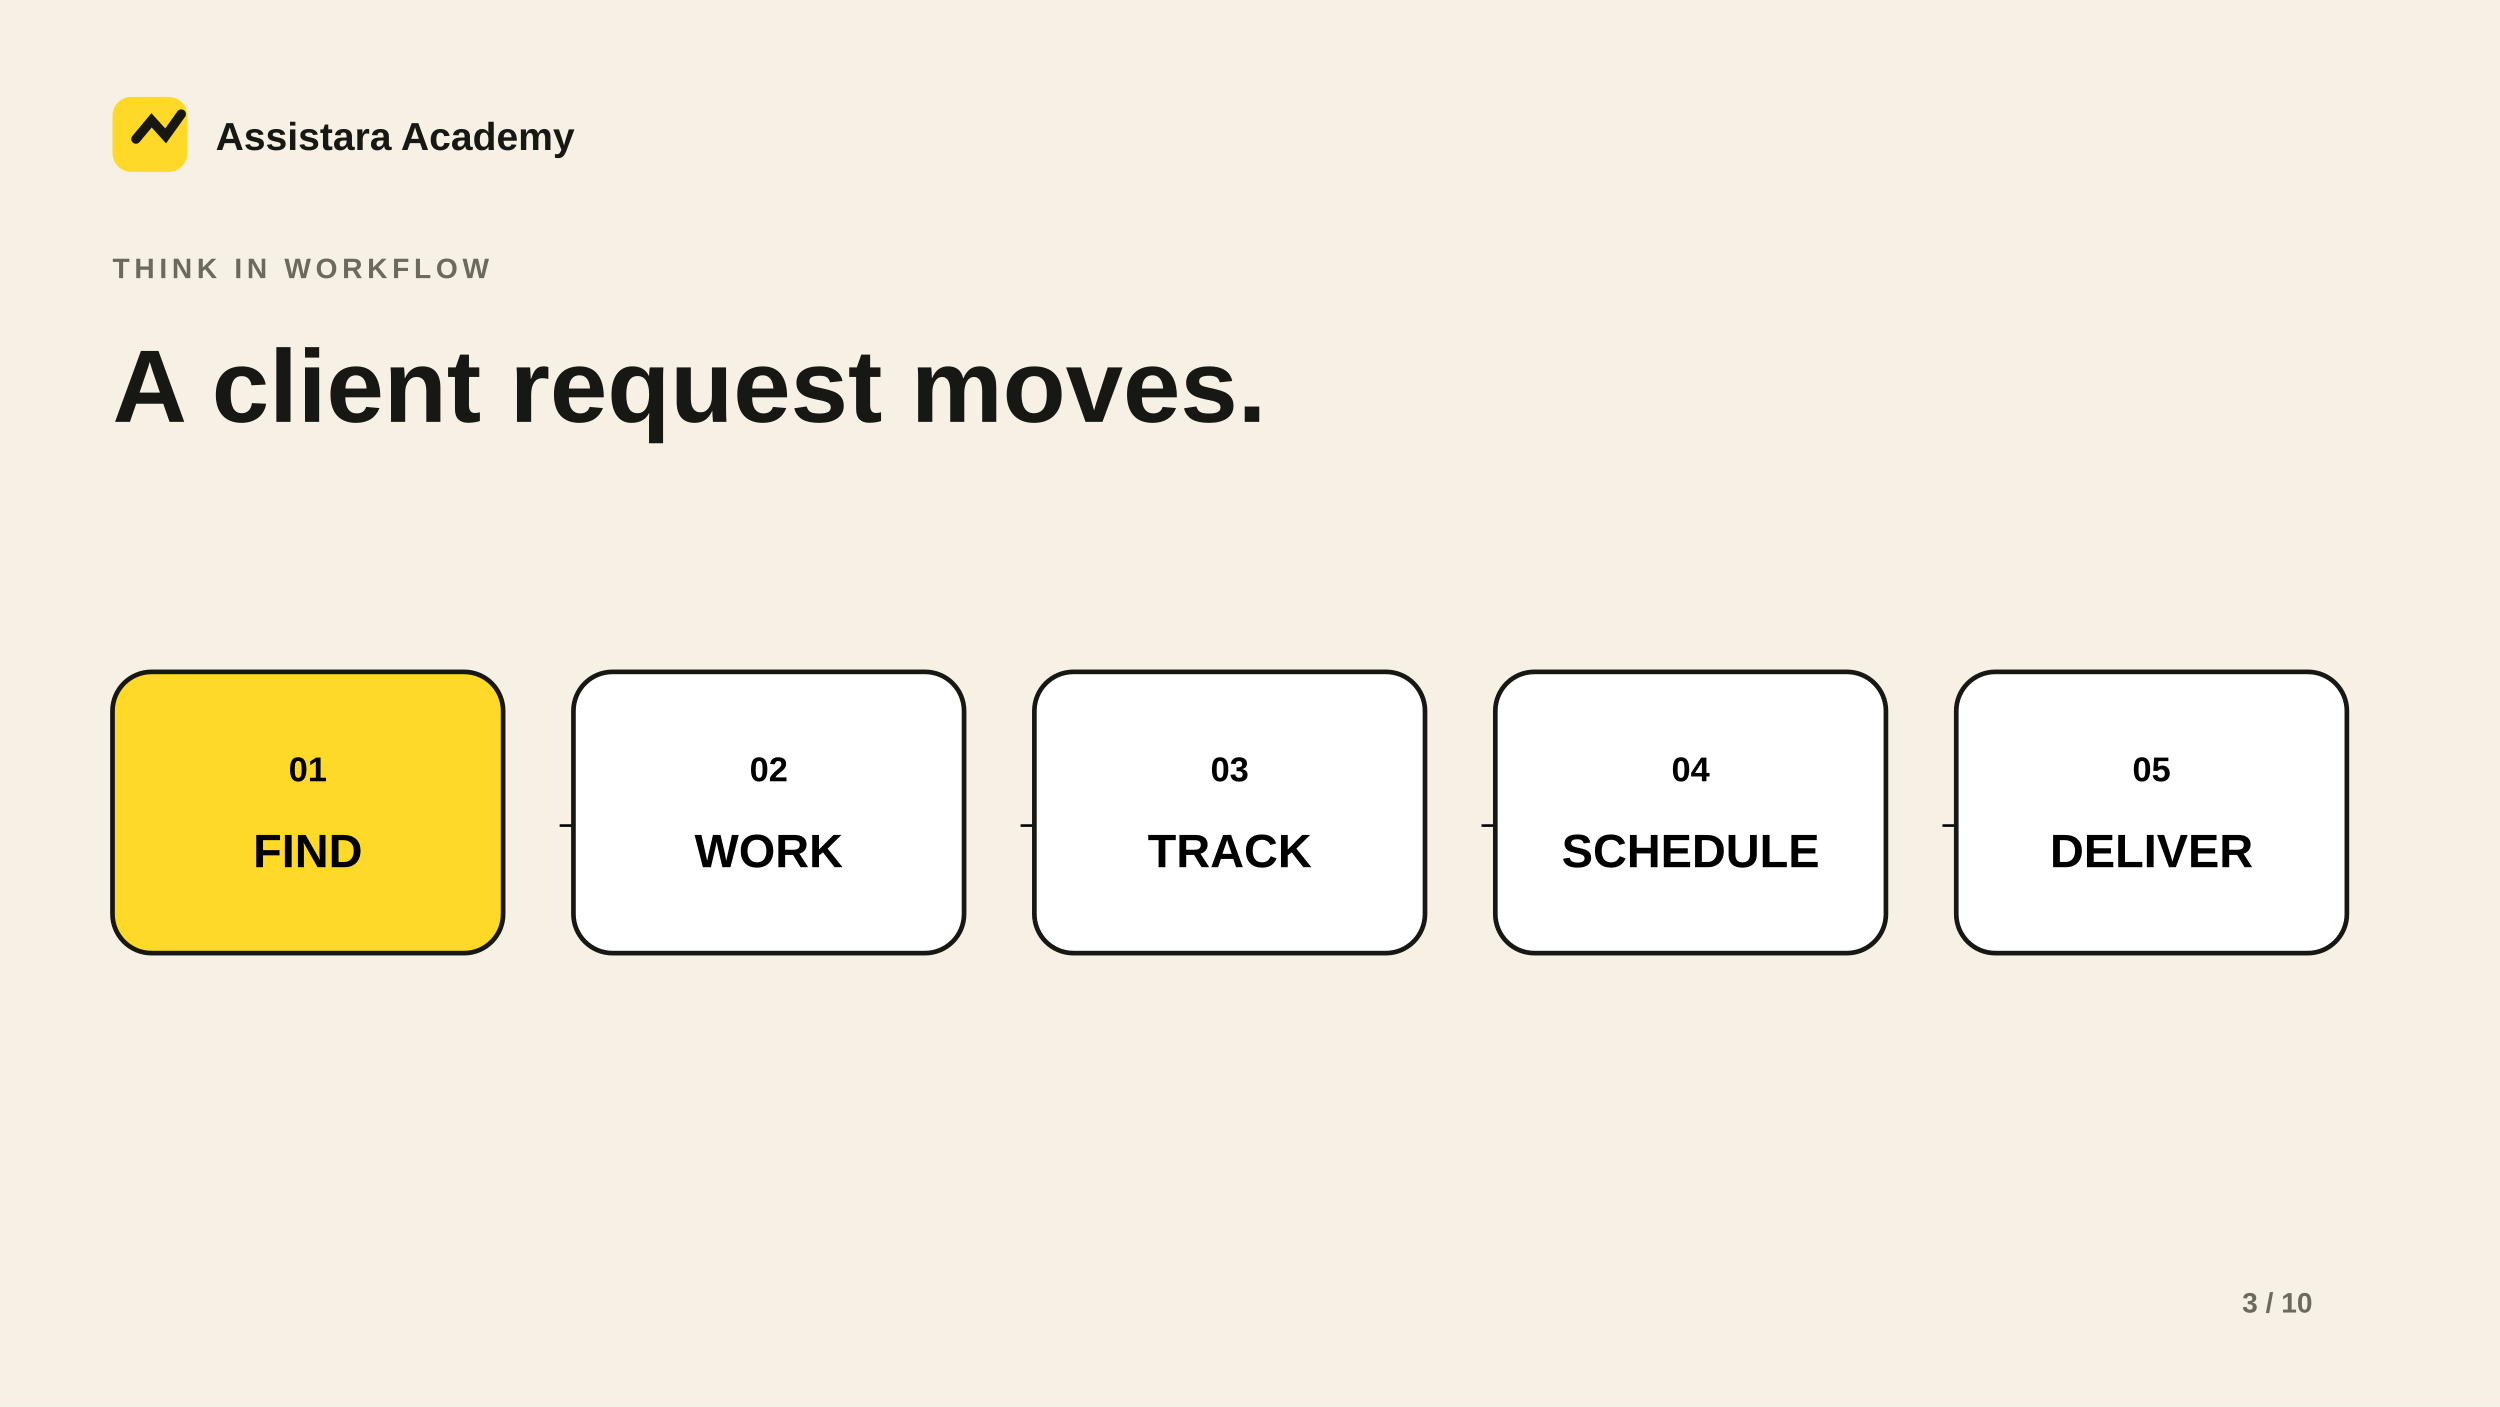
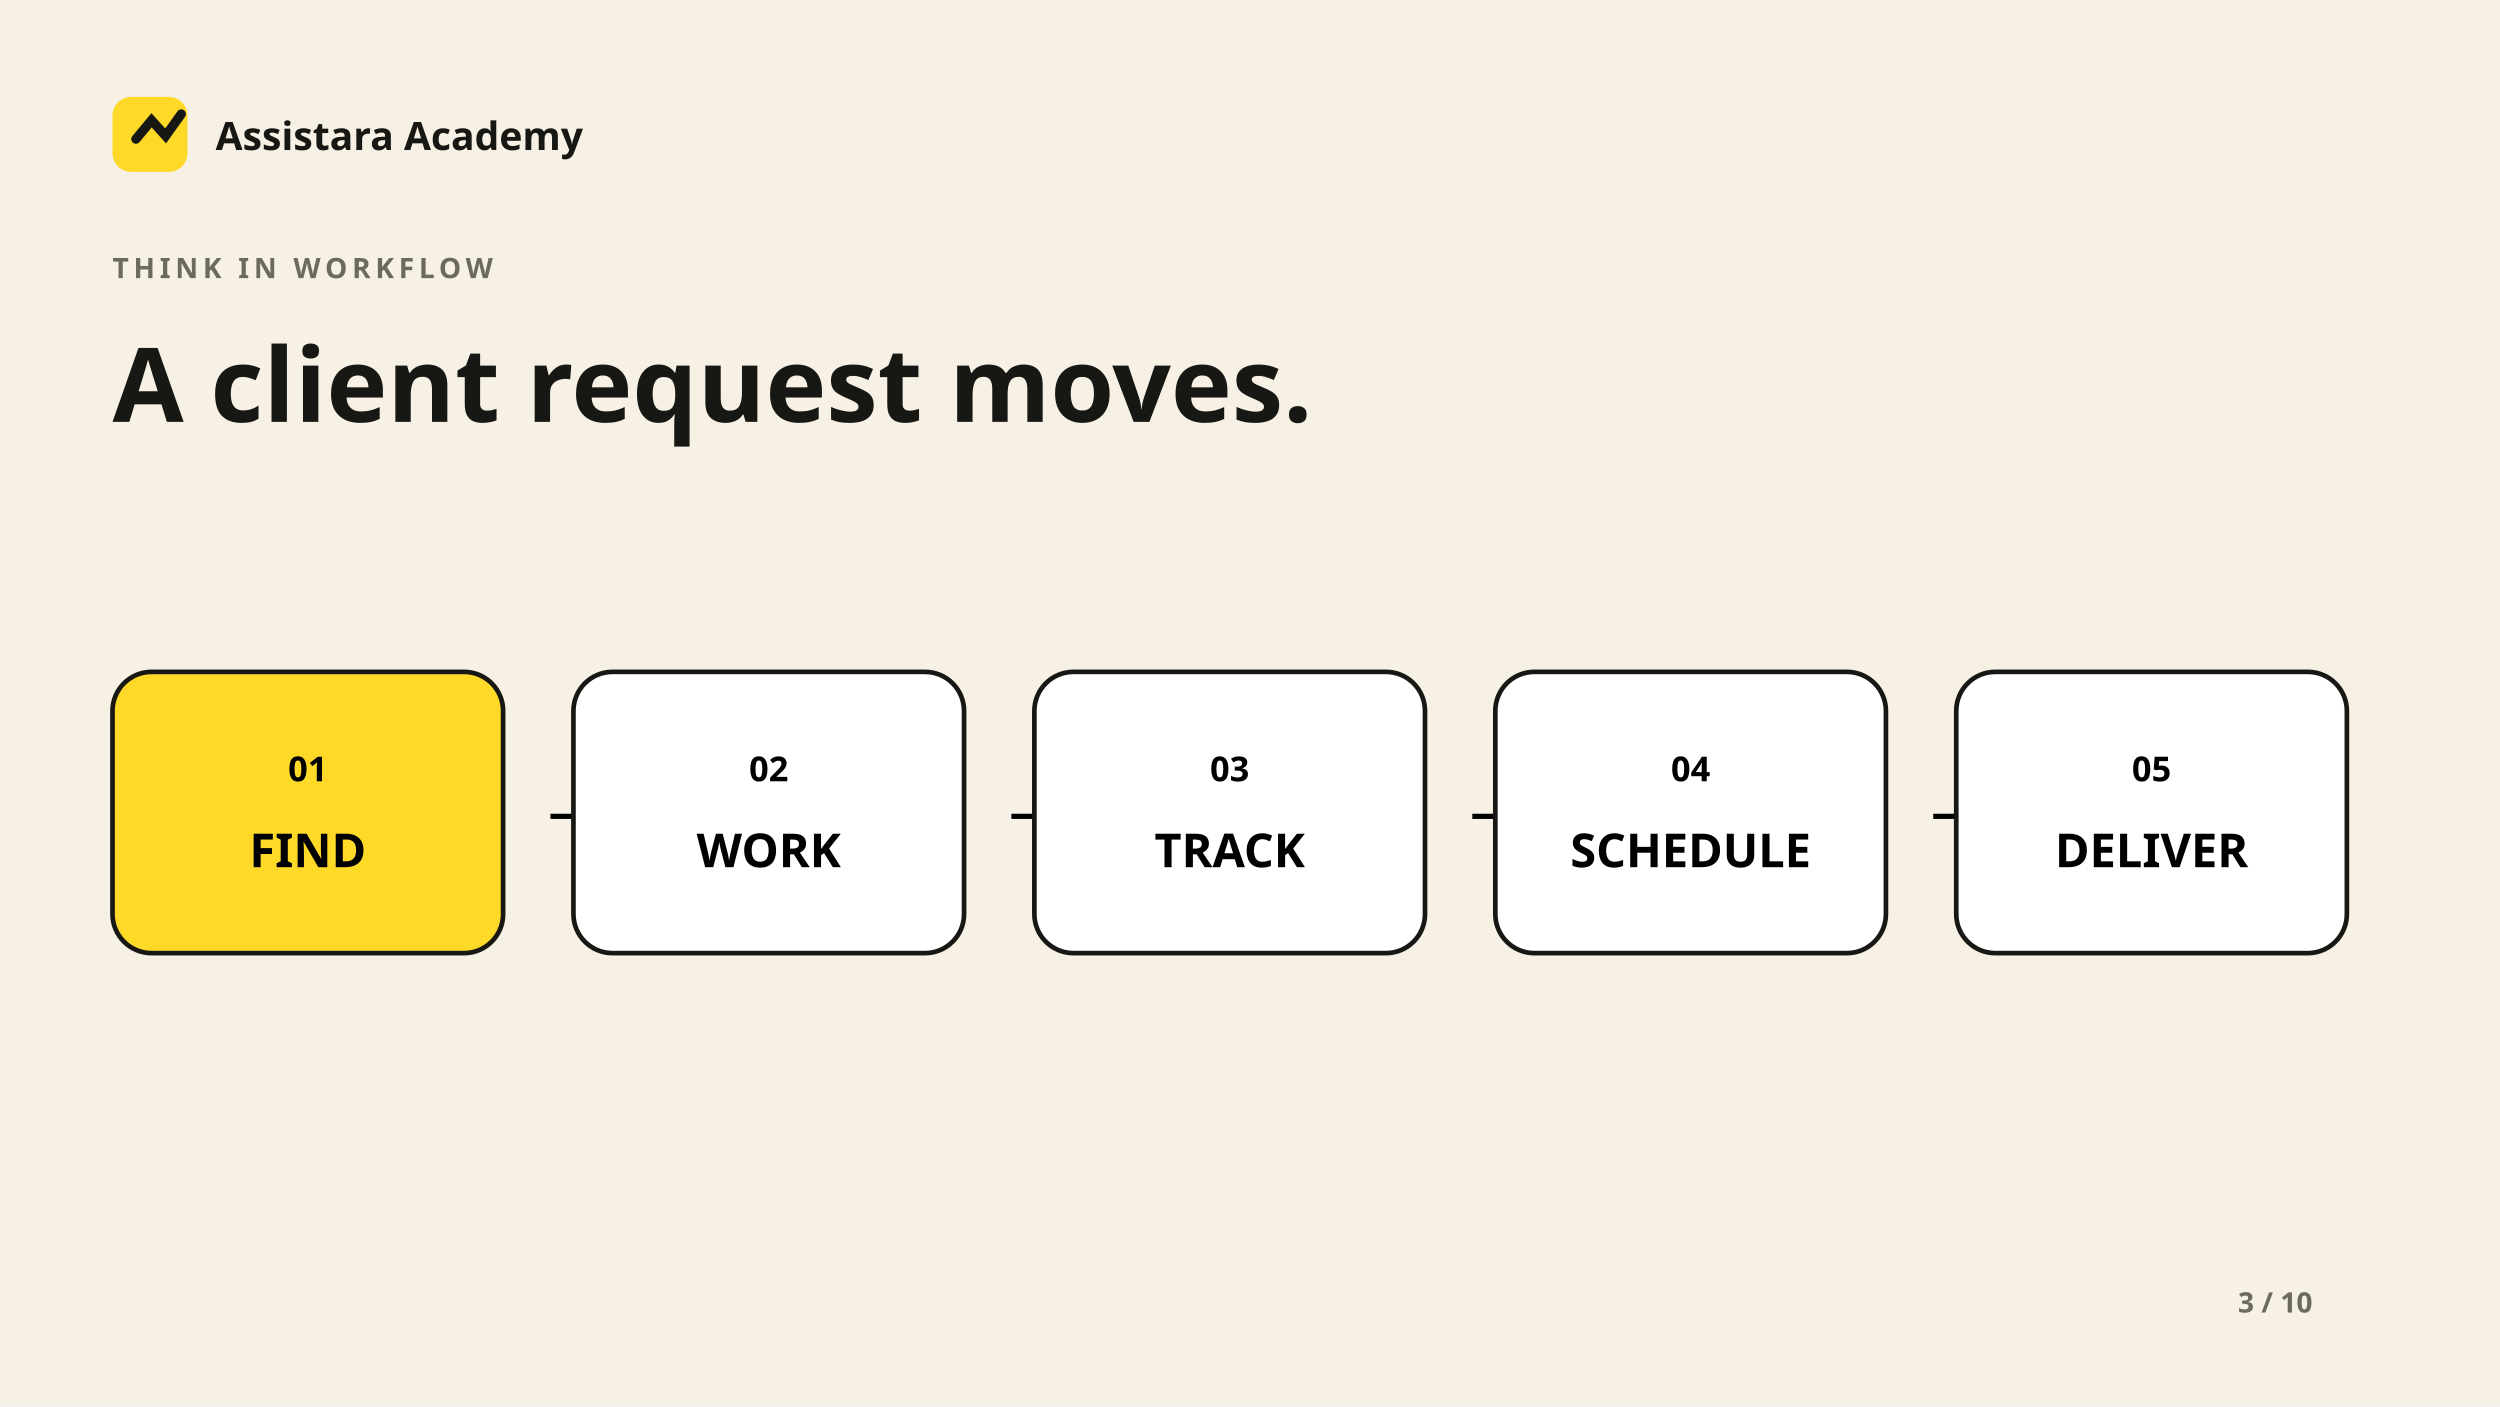
<svg xmlns="http://www.w3.org/2000/svg" width="1600" height="900" viewBox="0 0 1600 900">
  <rect width="1600" height="900" fill="#F7F1E5" />
  <rect x="72" y="62" width="48" height="48" rx="12" fill="#FFD928" />
  <path d="M87 89l10-12 9 10 10-14" fill="none" stroke="#171713" stroke-width="6" stroke-linecap="round" />
-   <text x="138" y="96" font-family="Manrope,Arial" font-size="25" font-weight="800" fill="#171713">Assistara Academy</text>
-   <text x="72" y="178" font-family="Manrope,Arial" font-size="18" font-weight="800" letter-spacing="3" fill="#6C695F">THINK IN WORKFLOW</text>
-   <text x="72" y="270" font-family="Manrope,Arial" font-size="66" font-weight="800" fill="#171713">A client request moves.</text>
+   <text x="138" y="96" font-family="Manrope,sans-serif" font-size="25" font-weight="800" fill="#171713">Assistara Academy</text>
+   <text x="72" y="178" font-family="Manrope,sans-serif" font-size="18" font-weight="800" letter-spacing="3" fill="#6C695F">THINK IN WORKFLOW</text>
+   <text x="72" y="270" font-family="Manrope,sans-serif" font-size="66" font-weight="800" fill="#171713">A client request moves.</text>
  <g>
    <rect x="72" y="430" width="250" height="180" rx="25" fill="#FFD928" stroke="#171713" stroke-width="3" />
-     <text x="197" y="500" text-anchor="middle" font-family="Manrope,Arial" font-size="22" font-weight="800">01</text>
-     <text x="197" y="555" text-anchor="middle" font-family="Manrope,Arial" font-size="30" font-weight="800">FIND</text>
-     <text x="350" y="535" font-family="Arial" font-size="40">→</text>
+     <text x="197" y="500" text-anchor="middle" font-family="Manrope,sans-serif" font-size="22" font-weight="800">01</text>
+     <text x="197" y="555" text-anchor="middle" font-family="Manrope,sans-serif" font-size="30" font-weight="800">FIND</text>
+     <text x="350" y="535" font-family="Manrope,sans-serif" font-size="40">→</text>
    <rect x="367" y="430" width="250" height="180" rx="25" fill="#fff" stroke="#171713" stroke-width="3" />
-     <text x="492" y="500" text-anchor="middle" font-family="Manrope,Arial" font-size="22" font-weight="800">02</text>
-     <text x="492" y="555" text-anchor="middle" font-family="Manrope,Arial" font-size="30" font-weight="800">WORK</text>
-     <text x="645" y="535" font-family="Arial" font-size="40">→</text>
+     <text x="492" y="500" text-anchor="middle" font-family="Manrope,sans-serif" font-size="22" font-weight="800">02</text>
+     <text x="492" y="555" text-anchor="middle" font-family="Manrope,sans-serif" font-size="30" font-weight="800">WORK</text>
+     <text x="645" y="535" font-family="Manrope,sans-serif" font-size="40">→</text>
    <rect x="662" y="430" width="250" height="180" rx="25" fill="#fff" stroke="#171713" stroke-width="3" />
-     <text x="787" y="500" text-anchor="middle" font-family="Manrope,Arial" font-size="22" font-weight="800">03</text>
-     <text x="787" y="555" text-anchor="middle" font-family="Manrope,Arial" font-size="30" font-weight="800">TRACK</text>
-     <text x="940" y="535" font-family="Arial" font-size="40">→</text>
+     <text x="787" y="500" text-anchor="middle" font-family="Manrope,sans-serif" font-size="22" font-weight="800">03</text>
+     <text x="787" y="555" text-anchor="middle" font-family="Manrope,sans-serif" font-size="30" font-weight="800">TRACK</text>
+     <text x="940" y="535" font-family="Manrope,sans-serif" font-size="40">→</text>
    <rect x="957" y="430" width="250" height="180" rx="25" fill="#fff" stroke="#171713" stroke-width="3" />
-     <text x="1082" y="500" text-anchor="middle" font-family="Manrope,Arial" font-size="22" font-weight="800">04</text>
-     <text x="1082" y="555" text-anchor="middle" font-family="Manrope,Arial" font-size="30" font-weight="800">SCHEDULE</text>
-     <text x="1235" y="535" font-family="Arial" font-size="40">→</text>
+     <text x="1082" y="500" text-anchor="middle" font-family="Manrope,sans-serif" font-size="22" font-weight="800">04</text>
+     <text x="1082" y="555" text-anchor="middle" font-family="Manrope,sans-serif" font-size="30" font-weight="800">SCHEDULE</text>
+     <text x="1235" y="535" font-family="Manrope,sans-serif" font-size="40">→</text>
    <rect x="1252" y="430" width="250" height="180" rx="25" fill="#fff" stroke="#171713" stroke-width="3" />
-     <text x="1377" y="500" text-anchor="middle" font-family="Manrope,Arial" font-size="22" font-weight="800">05</text>
-     <text x="1377" y="555" text-anchor="middle" font-family="Manrope,Arial" font-size="30" font-weight="800">DELIVER</text>
+     <text x="1377" y="500" text-anchor="middle" font-family="Manrope,sans-serif" font-size="22" font-weight="800">05</text>
+     <text x="1377" y="555" text-anchor="middle" font-family="Manrope,sans-serif" font-size="30" font-weight="800">DELIVER</text>
  </g>
-   <text x="1480" y="840" text-anchor="end" font-family="Manrope,Arial" font-size="18" font-weight="700" fill="#6C695F">3 / 10</text>
+   <text x="1480" y="840" text-anchor="end" font-family="Manrope,sans-serif" font-size="18" font-weight="700" fill="#6C695F">3 / 10</text>
</svg>
